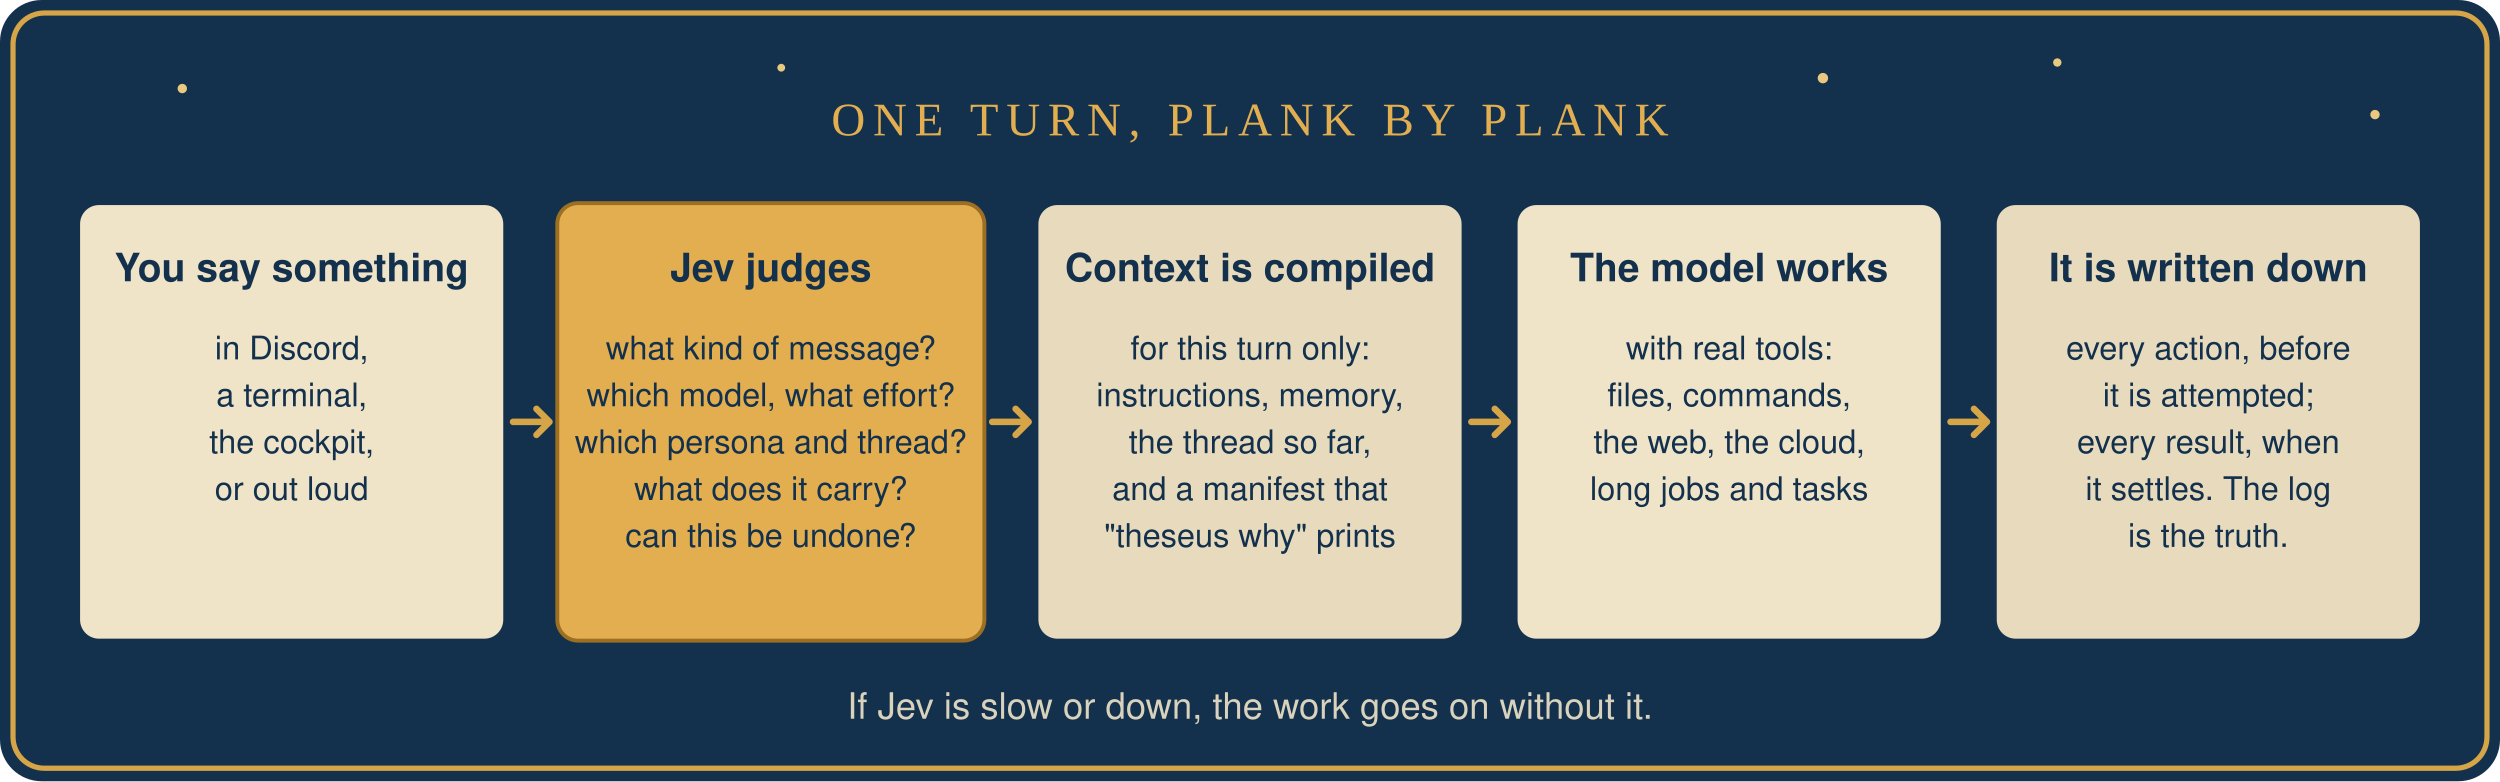
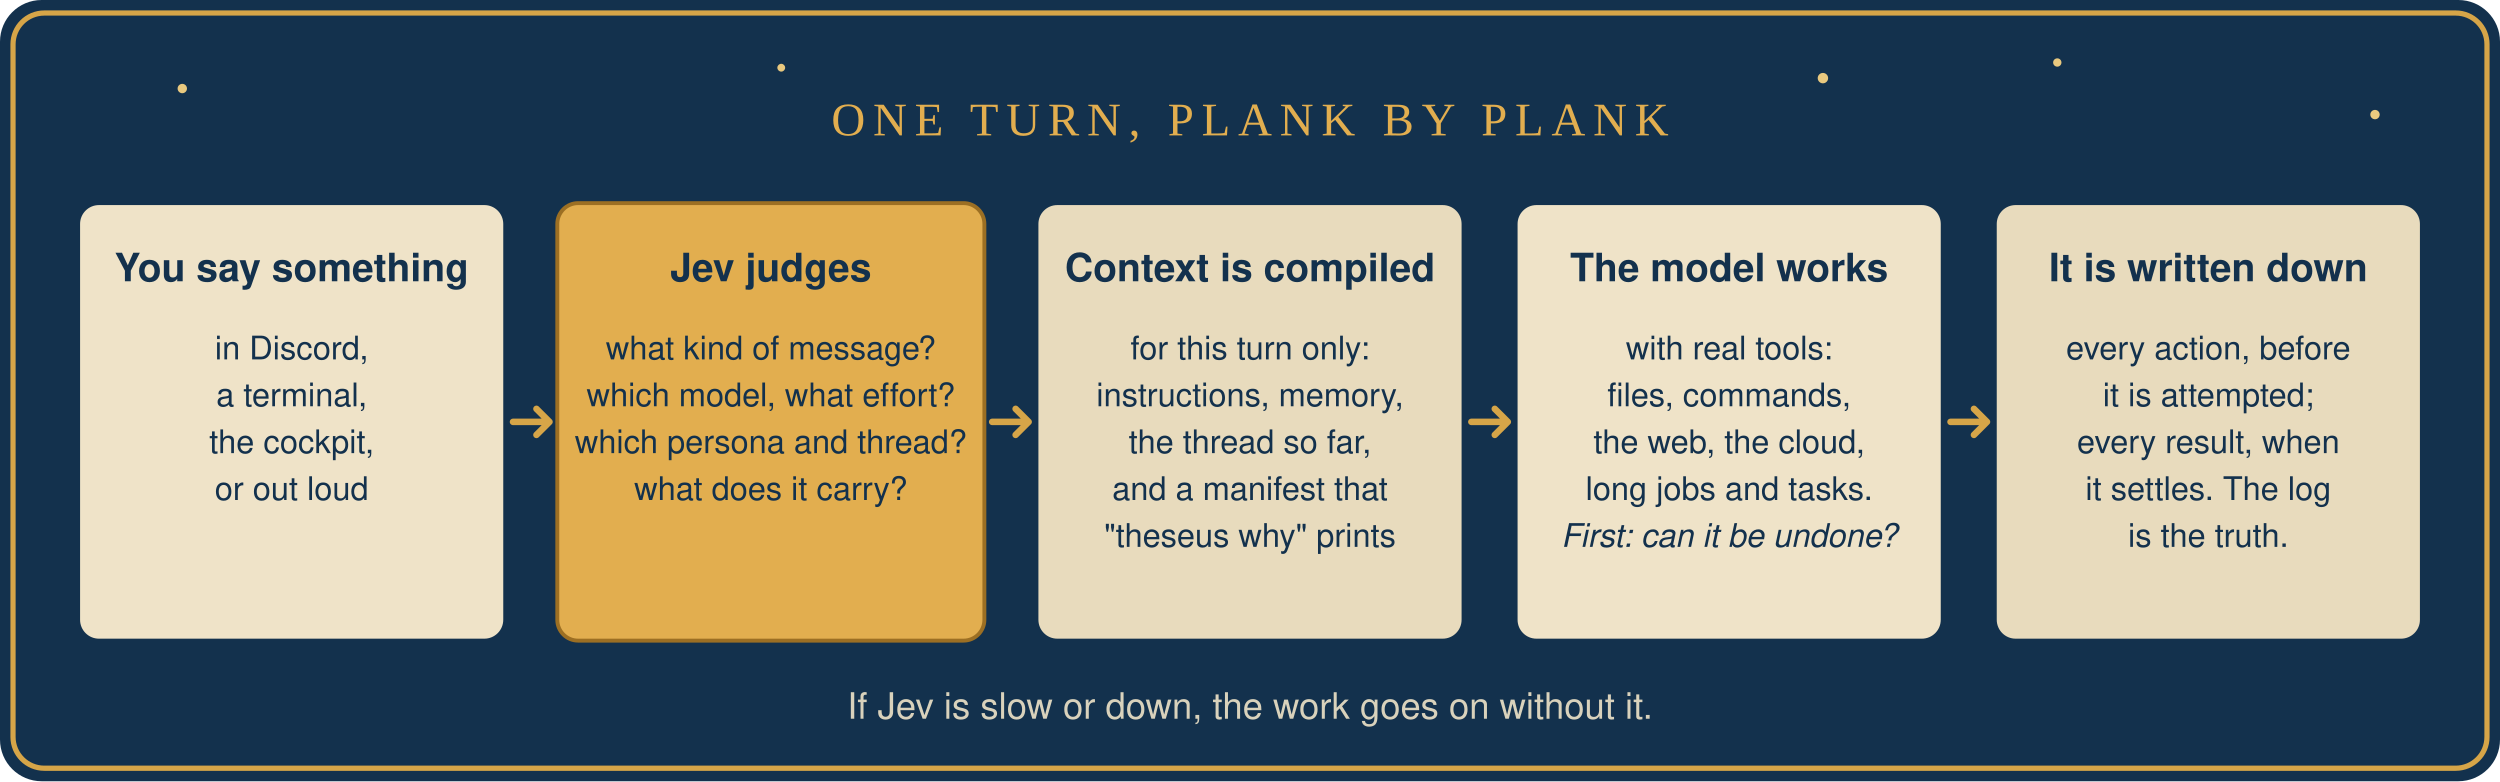
<svg xmlns="http://www.w3.org/2000/svg" viewBox="0 0 960 300" width="960" height="300" role="img" aria-labelledby="t d" font-family="-apple-system, 'Segoe UI', Helvetica, Arial, sans-serif">
  <rect width="960" height="300" rx="16" fill="#13314d" />
  <rect x="5" y="5" width="950" height="290" rx="12" fill="none" stroke="#d6a548" stroke-width="2" />
  <g fill="#e9c97f">
    <circle cx="70" cy="34" r="1.8" />
    <circle cx="300" cy="26" r="1.5" />
    <circle cx="700" cy="30" r="2" />
    <circle cx="790" cy="24" r="1.6" />
    <circle cx="912" cy="44" r="1.8" />
  </g>
  <text x="480" y="52" text-anchor="middle" font-size="18" fill="#e2ae4f" font-family="Georgia, 'Times New Roman', serif" letter-spacing="3">ONE TURN, PLANK BY PLANK</text>
  <g stroke="#13314d" stroke-width="1.5">
    <rect x="30" y="78" width="164" height="168" rx="8" fill="#efe3c8" />
    <rect x="214" y="78" width="164" height="168" rx="8" fill="#e2ae4f" stroke="#9c6f23" />
    <rect x="398" y="78" width="164" height="168" rx="8" fill="#e8dbbd" />
    <rect x="582" y="78" width="164" height="168" rx="8" fill="#efe3c8" />
    <rect x="766" y="78" width="164" height="168" rx="8" fill="#e8dbbd" />
  </g>
  <g fill="none" stroke="#d6a548" stroke-width="2.5" stroke-linecap="round" stroke-linejoin="round">
    <path d="M197 162 h14 m-5 -5 l5 5 l-5 5" />
    <path d="M381 162 h14 m-5 -5 l5 5 l-5 5" />
    <path d="M565 162 h14 m-5 -5 l5 5 l-5 5" />
    <path d="M749 162 h14 m-5 -5 l5 5 l-5 5" />
  </g>
  <g fill="#13314d" text-anchor="middle">
    <g font-size="15" font-weight="700">
      <text x="112" y="108">You say something</text>
      <text x="296" y="108">Jev judges</text>
      <text x="480" y="108">Context is compiled</text>
      <text x="664" y="108">The model works</text>
      <text x="848" y="108">It is written down</text>
    </g>
    <g font-size="12.5">
      <text x="112" y="138">in Discord,</text>
      <text x="112" y="156">a terminal,</text>
      <text x="112" y="174">the cockpit,</text>
      <text x="112" y="192">or out loud</text>
      <text x="296" y="138">what kind of message?</text>
      <text x="296" y="156">which model, what effort?</text>
      <text x="296" y="174">which persona and thread?</text>
      <text x="296" y="192">what does it carry?</text>
-       <text x="296" y="210">can this be undone?</text>
      <text x="480" y="138">for this turn only:</text>
      <text x="480" y="156">instructions, memory,</text>
      <text x="480" y="174">the thread so far,</text>
      <text x="480" y="192">and a manifest that</text>
      <text x="480" y="210">"theseus why" prints</text>
      <text x="664" y="138">with real tools:</text>
      <text x="664" y="156">files, commands,</text>
      <text x="664" y="174">the web, the cloud,</text>
-       <text x="664" y="192">long jobs and tasks</text>
+       <text x="664" y="192">long jobs and tasks.</text>
+       <text x="664" y="210" font-style="italic">First: can it be undone?</text>
      <text x="848" y="138">every action, before</text>
      <text x="848" y="156">it is attempted;</text>
      <text x="848" y="174">every result, when</text>
      <text x="848" y="192">it settles. The log</text>
      <text x="848" y="210">is the truth.</text>
    </g>
  </g>
  <text x="480" y="276" text-anchor="middle" font-size="14" fill="#efe3c8" fill-opacity="0.9">If Jev is slow or down, the work goes on without it.</text>
</svg>
